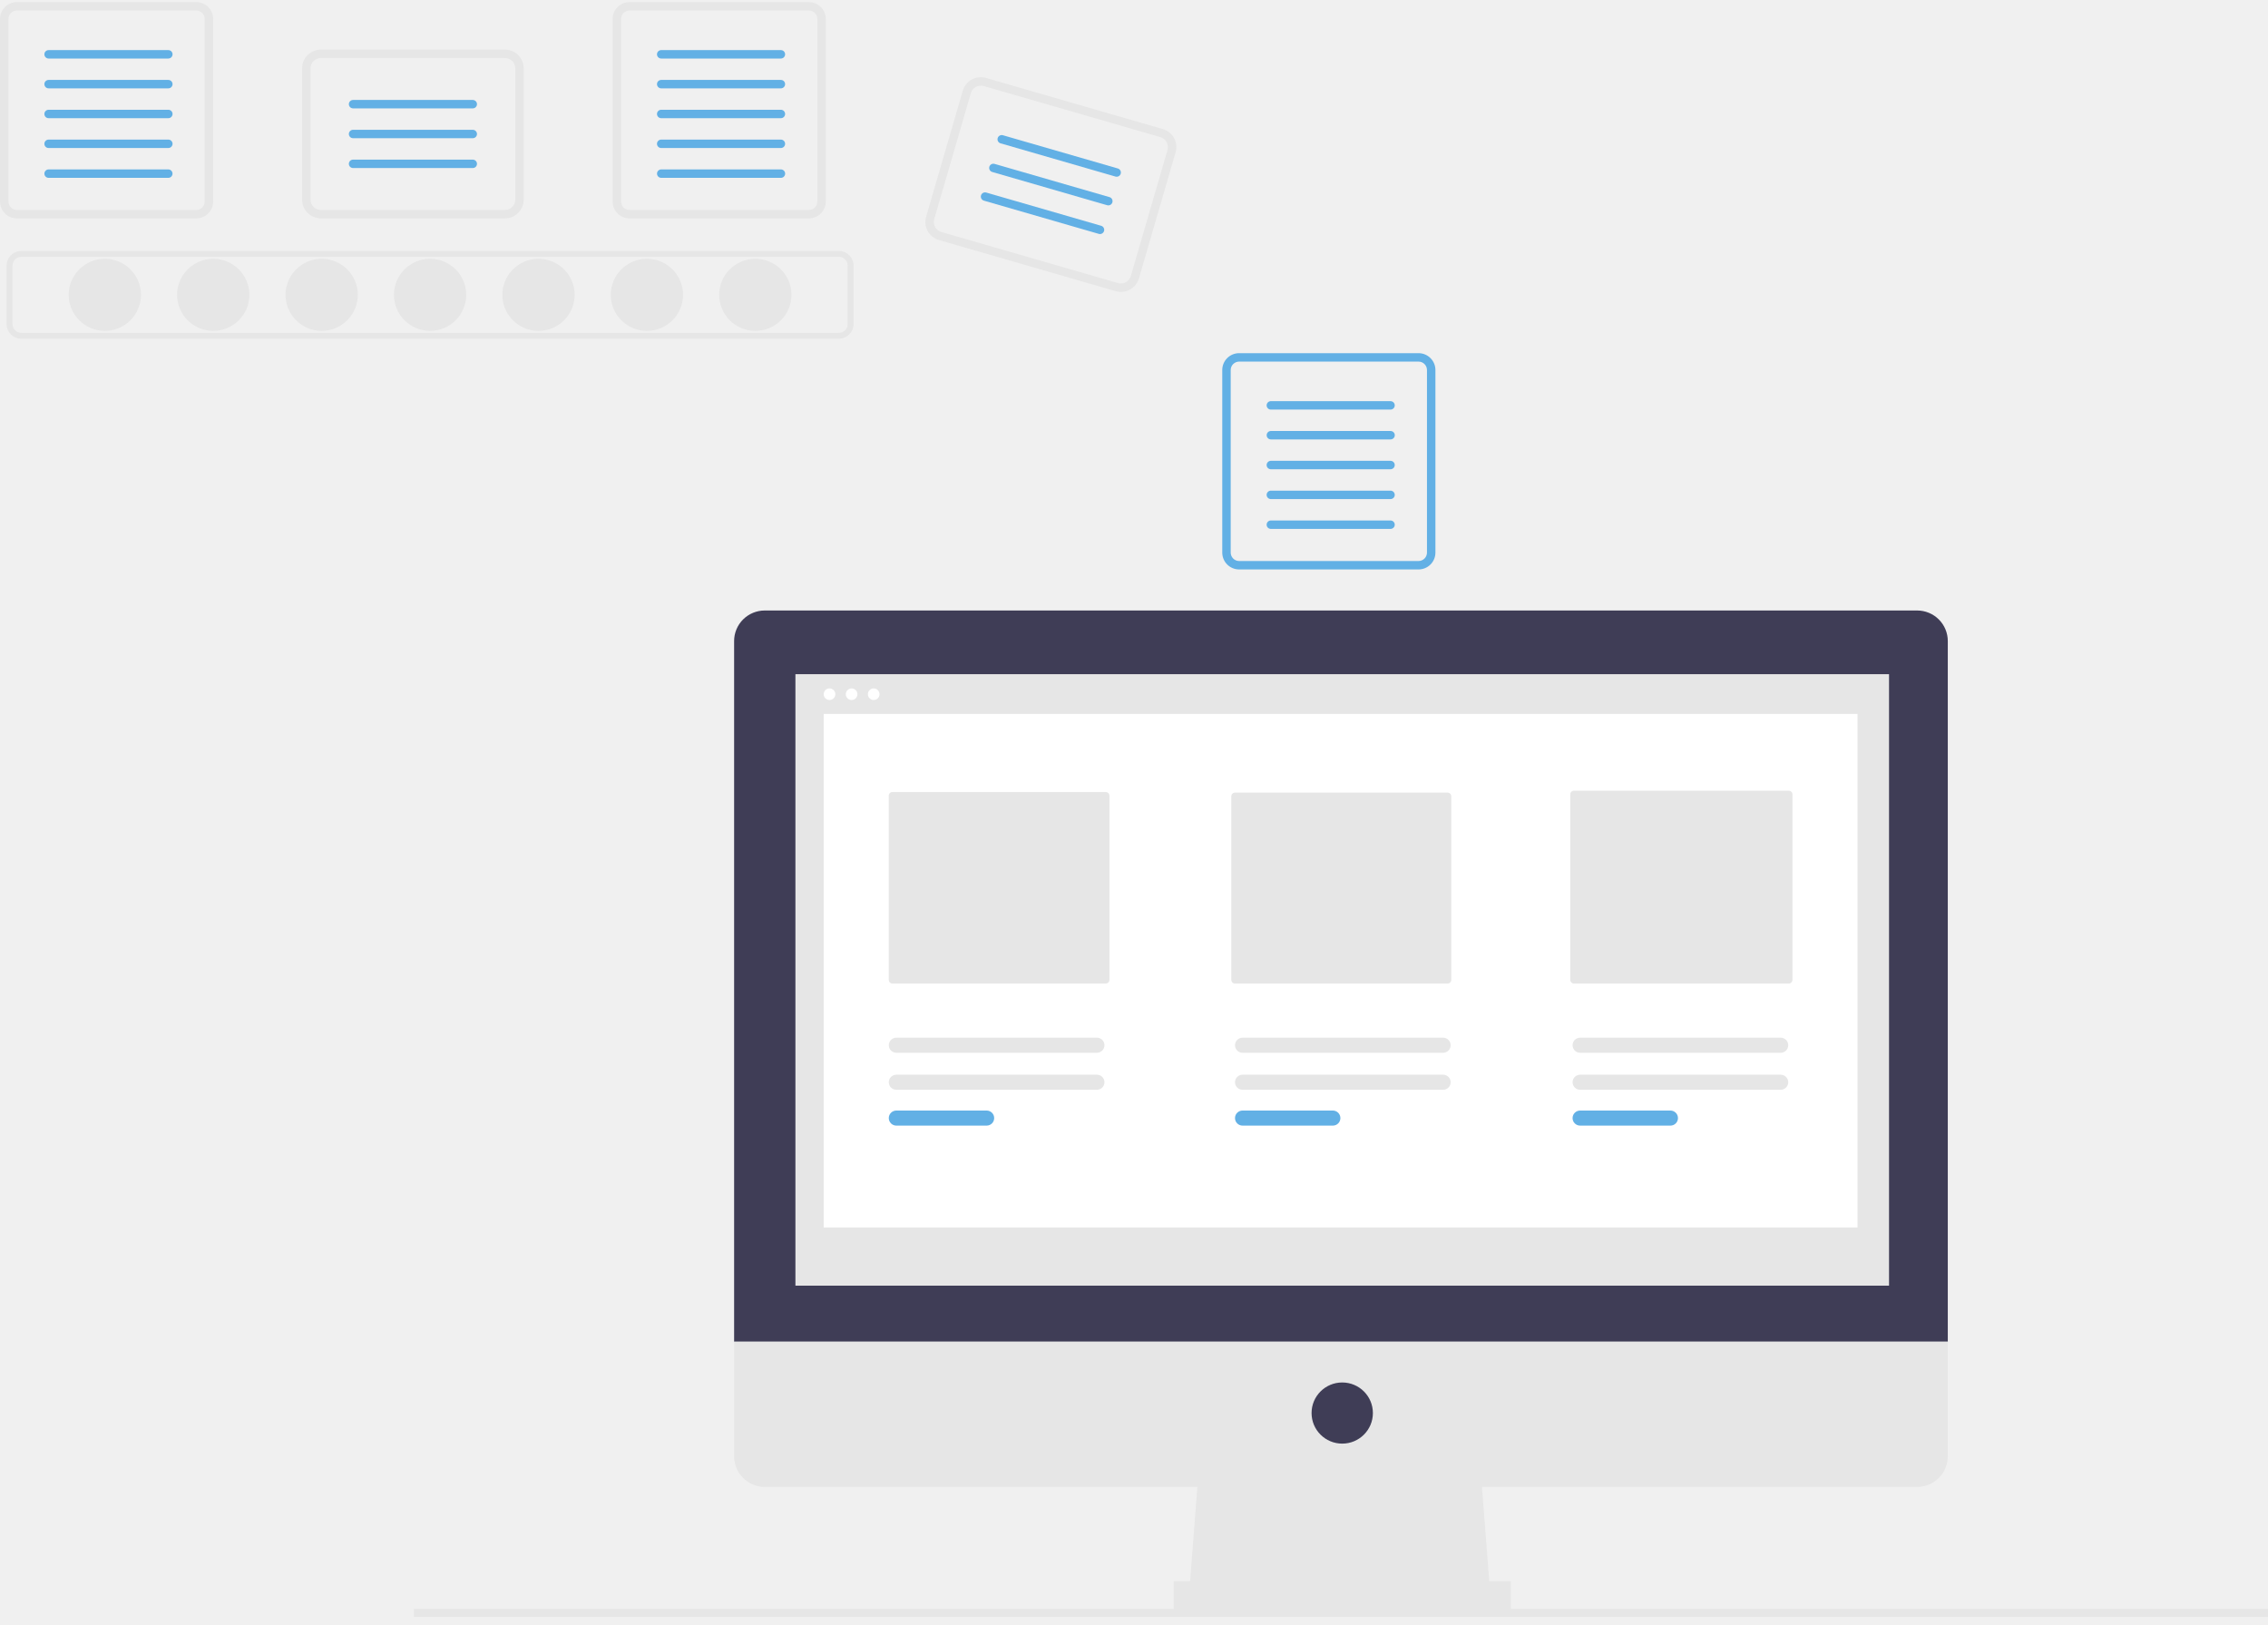
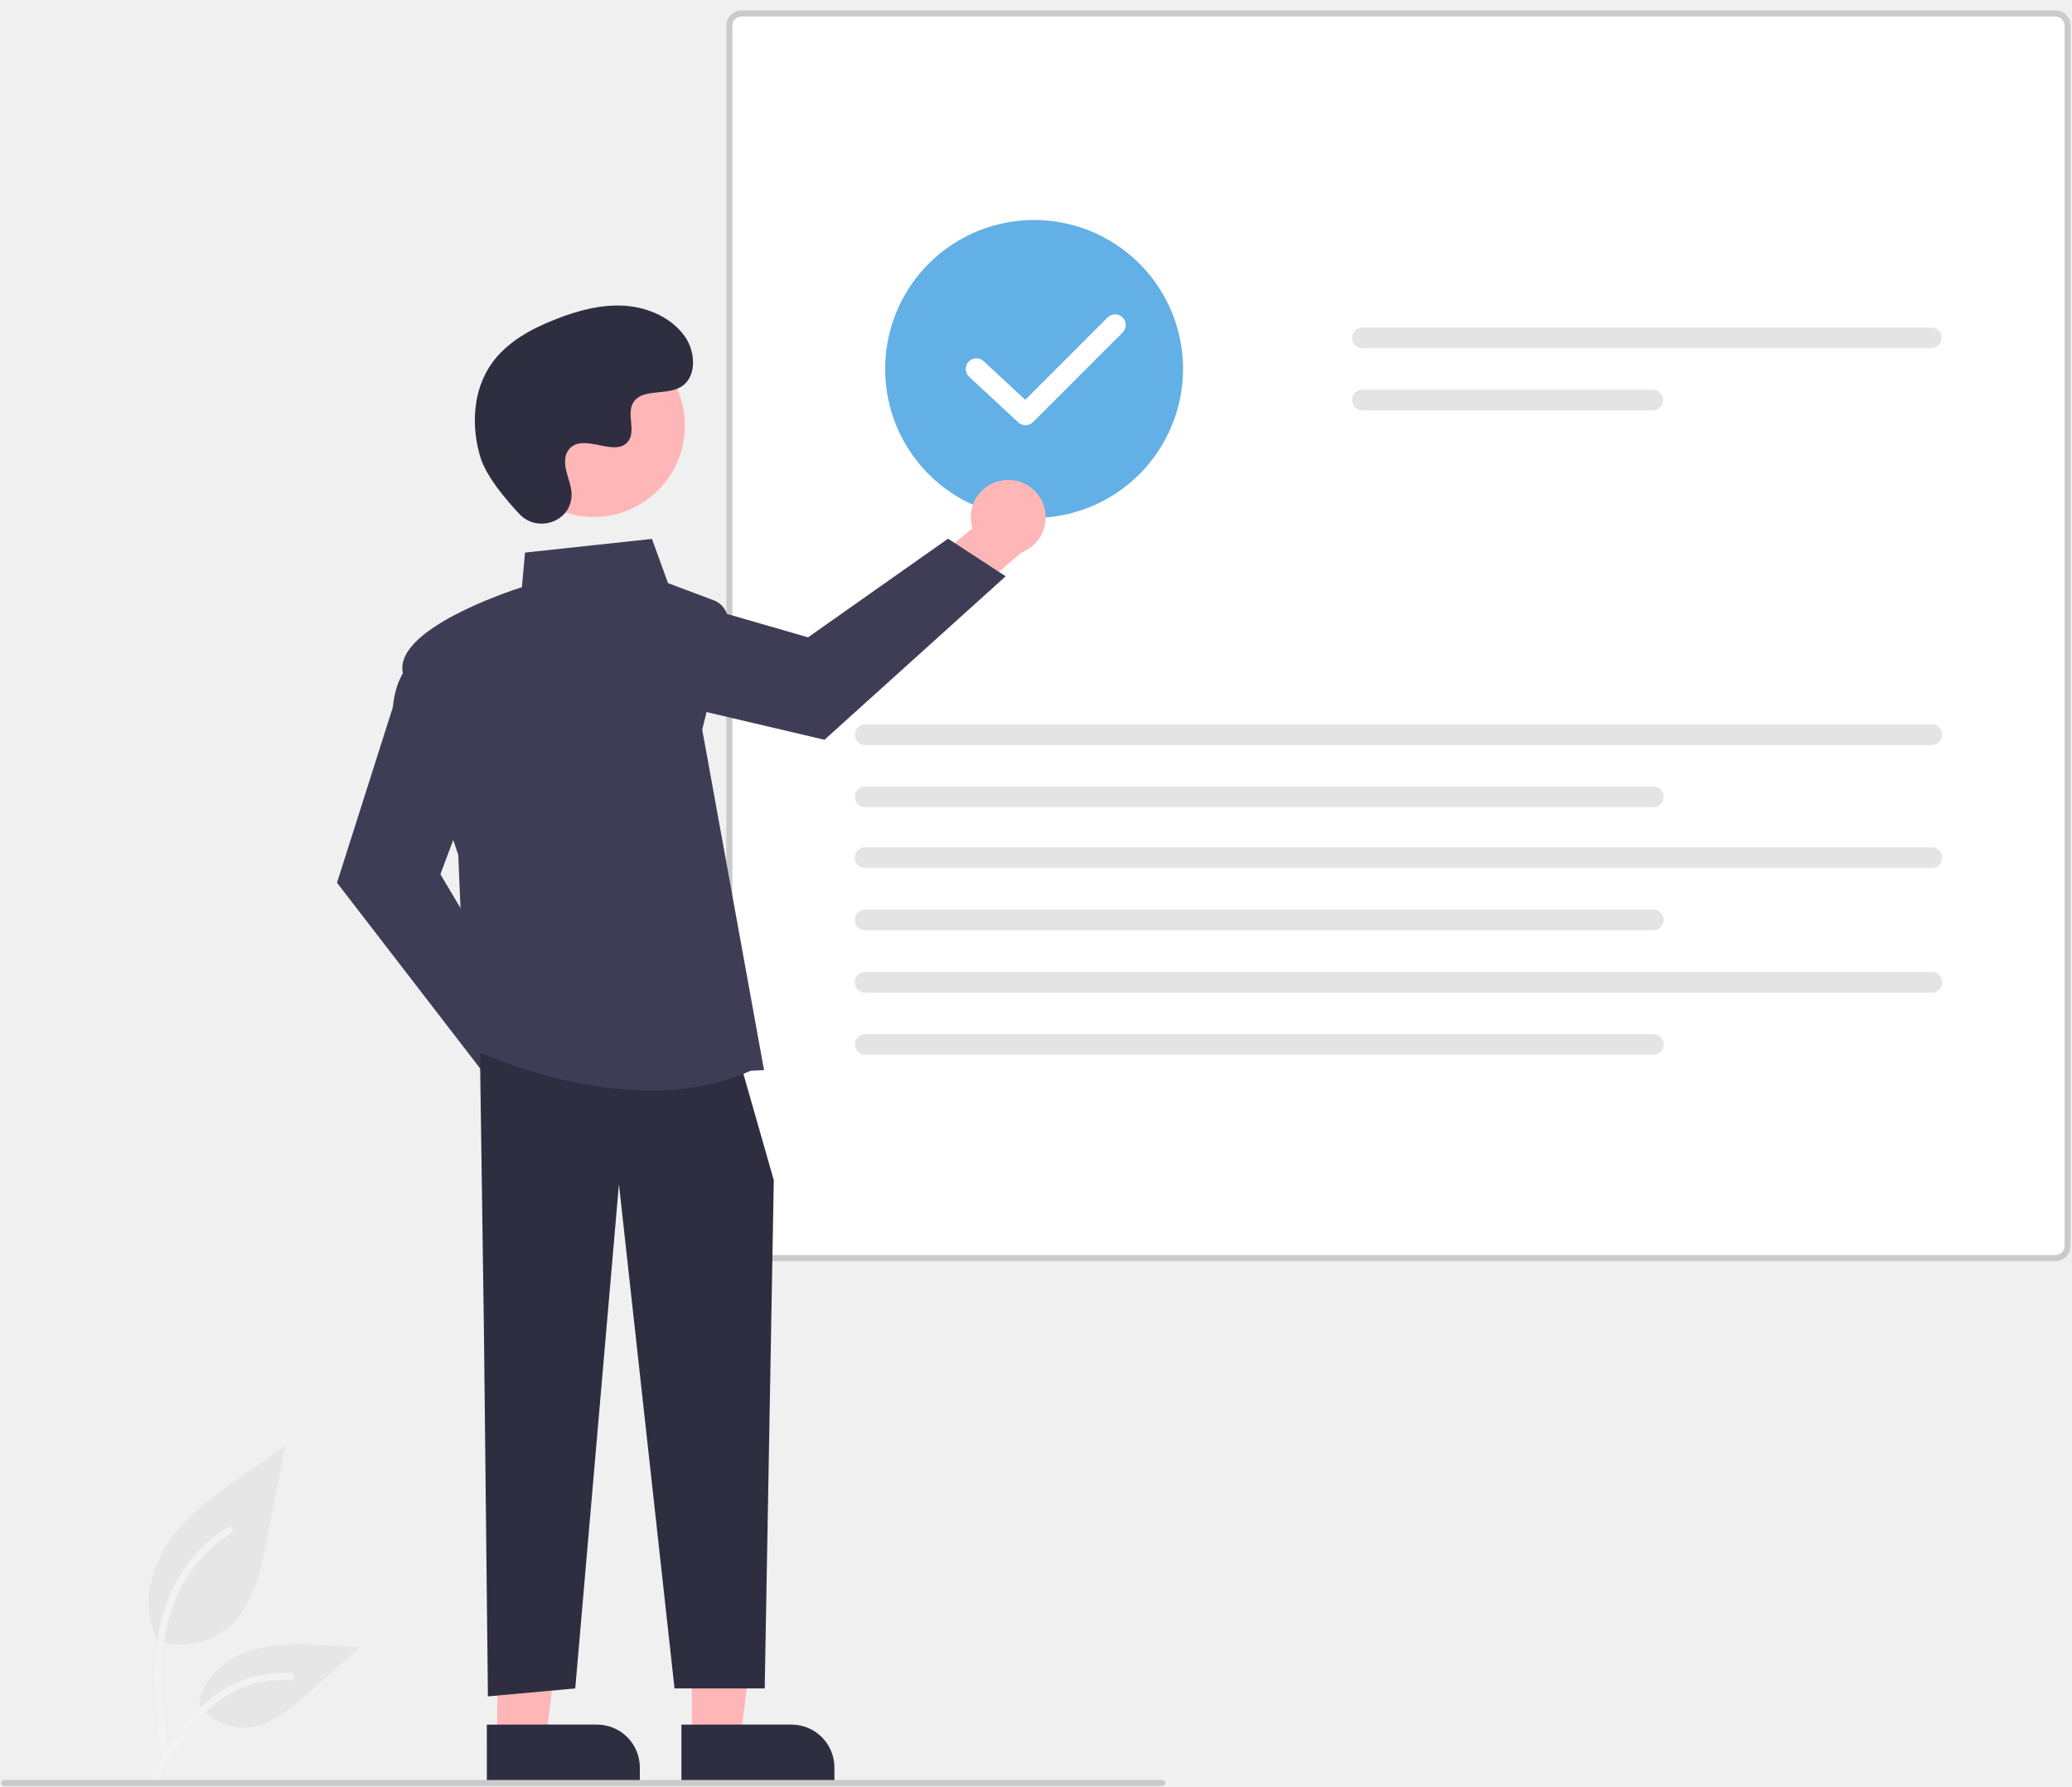
- <svg xmlns="http://www.w3.org/2000/svg" width="236" height="169" viewBox="0 0 236 169" fill="none">
-   <g clip-path="url(#clip0_564_88653)">
-     <path d="M10.907 34.424C12.984 34.424 14.668 32.746 14.668 30.675C14.668 28.604 12.984 26.926 10.907 26.926C8.83 26.926 7.146 28.604 7.146 30.675C7.146 32.746 8.83 34.424 10.907 34.424Z" fill="#E6E6E6" />
-     <path d="M22.188 34.424C24.265 34.424 25.949 32.746 25.949 30.675C25.949 28.604 24.265 26.926 22.188 26.926C20.111 26.926 18.428 28.604 18.428 30.675C18.428 32.746 20.111 34.424 22.188 34.424Z" fill="#E6E6E6" />
-     <path d="M33.471 34.424C35.548 34.424 37.232 32.746 37.232 30.675C37.232 28.604 35.548 26.926 33.471 26.926C31.395 26.926 29.711 28.604 29.711 30.675C29.711 32.746 31.395 34.424 33.471 34.424Z" fill="#E6E6E6" />
-     <path d="M44.753 34.424C46.83 34.424 48.513 32.746 48.513 30.675C48.513 28.604 46.83 26.926 44.753 26.926C42.676 26.926 40.992 28.604 40.992 30.675C40.992 32.746 42.676 34.424 44.753 34.424Z" fill="#E6E6E6" />
-     <path d="M56.034 34.424C58.111 34.424 59.794 32.746 59.794 30.675C59.794 28.604 58.111 26.926 56.034 26.926C53.957 26.926 52.273 28.604 52.273 30.675C52.273 32.746 53.957 34.424 56.034 34.424Z" fill="#E6E6E6" />
-     <path d="M67.315 34.424C69.392 34.424 71.076 32.746 71.076 30.675C71.076 28.604 69.392 26.926 67.315 26.926C65.238 26.926 63.555 28.604 63.555 30.675C63.555 32.746 65.238 34.424 67.315 34.424Z" fill="#E6E6E6" />
-     <path d="M78.597 34.424C80.673 34.424 82.357 32.746 82.357 30.675C82.357 28.604 80.673 26.926 78.597 26.926C76.52 26.926 74.836 28.604 74.836 30.675C74.836 32.746 76.52 34.424 78.597 34.424Z" fill="#E6E6E6" />
-     <path d="M87.287 35.241H2.218C1.812 35.24 1.423 35.079 1.136 34.793C0.849 34.507 0.688 34.12 0.688 33.715V27.635C0.688 27.231 0.849 26.843 1.136 26.557C1.423 26.271 1.812 26.11 2.218 26.109H87.287C87.692 26.11 88.081 26.271 88.368 26.557C88.655 26.843 88.817 27.231 88.817 27.635V33.715C88.817 34.12 88.655 34.507 88.368 34.793C88.081 35.079 87.692 35.24 87.287 35.241ZM2.218 26.72C1.974 26.72 1.741 26.817 1.569 26.988C1.397 27.16 1.3 27.392 1.3 27.635V33.715C1.3 33.958 1.397 34.19 1.569 34.362C1.741 34.534 1.974 34.63 2.218 34.63H87.287C87.53 34.63 87.764 34.534 87.936 34.362C88.108 34.19 88.205 33.958 88.205 33.715V27.635C88.205 27.392 88.108 27.16 87.936 26.988C87.764 26.817 87.53 26.72 87.287 26.72L2.218 26.72Z" fill="#E6E6E6" />
-     <path d="M20.423 1.095C20.656 1.096 20.88 1.188 21.044 1.352C21.209 1.517 21.302 1.74 21.302 1.972V20.968C21.302 21.201 21.209 21.424 21.044 21.588C20.88 21.752 20.656 21.845 20.423 21.845H1.759C1.525 21.845 1.302 21.752 1.137 21.588C0.972 21.424 0.88 21.201 0.879 20.968V1.972C0.88 1.74 0.972 1.517 1.137 1.352C1.302 1.188 1.525 1.096 1.759 1.095H20.423M20.423 0.219H1.759C1.292 0.219 0.845 0.403 0.515 0.732C0.185 1.061 0 1.507 0 1.972V20.968C0 21.433 0.185 21.879 0.515 22.208C0.845 22.537 1.292 22.722 1.759 22.722H20.423C20.889 22.722 21.337 22.537 21.666 22.208C21.996 21.879 22.181 21.433 22.181 20.968V1.972C22.181 1.507 21.996 1.061 21.666 0.732C21.337 0.403 20.889 0.219 20.423 0.219V0.219Z" fill="#E6E6E6" />
-     <path d="M17.512 6.089H5.06C5.002 6.089 4.944 6.078 4.89 6.056C4.837 6.034 4.788 6.002 4.747 5.961C4.706 5.92 4.673 5.872 4.651 5.819C4.629 5.765 4.617 5.708 4.617 5.65C4.617 5.592 4.629 5.535 4.651 5.482C4.673 5.429 4.706 5.38 4.747 5.339C4.788 5.299 4.837 5.266 4.89 5.245C4.944 5.223 5.002 5.212 5.06 5.212H17.512C17.57 5.212 17.628 5.223 17.681 5.245C17.735 5.266 17.784 5.299 17.825 5.339C17.866 5.38 17.899 5.429 17.921 5.482C17.943 5.535 17.955 5.592 17.955 5.65C17.955 5.708 17.943 5.765 17.921 5.819C17.899 5.872 17.866 5.92 17.825 5.961C17.784 6.002 17.735 6.034 17.681 6.056C17.628 6.078 17.57 6.089 17.512 6.089Z" fill="#62B0E5" />
-     <path d="M17.512 9.193H5.06C5.002 9.193 4.944 9.182 4.89 9.16C4.837 9.138 4.788 9.106 4.747 9.065C4.706 9.024 4.673 8.976 4.651 8.923C4.629 8.869 4.617 8.812 4.617 8.754C4.617 8.696 4.629 8.639 4.651 8.586C4.673 8.533 4.706 8.484 4.747 8.443C4.788 8.403 4.837 8.37 4.89 8.349C4.944 8.327 5.002 8.316 5.06 8.316H17.512C17.57 8.316 17.628 8.327 17.681 8.349C17.735 8.37 17.784 8.403 17.825 8.443C17.866 8.484 17.899 8.533 17.921 8.586C17.943 8.639 17.955 8.696 17.955 8.754C17.955 8.812 17.943 8.869 17.921 8.923C17.899 8.976 17.866 9.024 17.825 9.065C17.784 9.106 17.735 9.138 17.681 9.16C17.628 9.182 17.57 9.193 17.512 9.193Z" fill="#62B0E5" />
-     <path d="M17.512 12.296H5.06C5.002 12.297 4.944 12.286 4.89 12.264C4.837 12.242 4.788 12.21 4.747 12.169C4.706 12.128 4.673 12.08 4.651 12.027C4.629 11.973 4.617 11.916 4.617 11.858C4.617 11.8 4.629 11.743 4.651 11.69C4.673 11.636 4.706 11.588 4.747 11.547C4.788 11.507 4.837 11.474 4.89 11.453C4.944 11.431 5.002 11.42 5.06 11.42H17.512C17.57 11.42 17.628 11.431 17.681 11.453C17.735 11.474 17.784 11.507 17.825 11.547C17.866 11.588 17.899 11.636 17.921 11.69C17.943 11.743 17.955 11.8 17.955 11.858C17.955 11.916 17.943 11.973 17.921 12.027C17.899 12.08 17.866 12.128 17.825 12.169C17.784 12.21 17.735 12.242 17.681 12.264C17.628 12.286 17.57 12.297 17.512 12.296Z" fill="#62B0E5" />
-     <path d="M17.512 15.401H5.06C5.002 15.401 4.944 15.39 4.89 15.368C4.837 15.346 4.788 15.314 4.747 15.273C4.706 15.232 4.673 15.184 4.651 15.131C4.629 15.077 4.617 15.02 4.617 14.962C4.617 14.905 4.629 14.847 4.651 14.794C4.673 14.741 4.706 14.692 4.747 14.651C4.788 14.611 4.837 14.578 4.89 14.556C4.944 14.535 5.002 14.524 5.06 14.524H17.512C17.57 14.524 17.628 14.535 17.681 14.556C17.735 14.578 17.784 14.611 17.825 14.651C17.866 14.692 17.899 14.741 17.921 14.794C17.943 14.847 17.955 14.905 17.955 14.962C17.955 15.02 17.943 15.077 17.921 15.131C17.899 15.184 17.866 15.232 17.825 15.273C17.784 15.314 17.735 15.346 17.681 15.368C17.628 15.39 17.57 15.401 17.512 15.401Z" fill="#62B0E5" />
-     <path d="M17.512 18.504H5.059C4.942 18.504 4.83 18.458 4.748 18.376C4.665 18.294 4.619 18.182 4.619 18.066C4.619 17.95 4.665 17.838 4.748 17.756C4.83 17.674 4.942 17.627 5.059 17.627H17.512C17.628 17.627 17.74 17.674 17.822 17.756C17.905 17.838 17.951 17.95 17.951 18.066C17.951 18.182 17.905 18.294 17.822 18.376C17.74 18.458 17.628 18.504 17.512 18.504Z" fill="#62B0E5" />
-     <path d="M84.171 1.095C84.404 1.096 84.628 1.188 84.792 1.352C84.957 1.517 85.05 1.74 85.05 1.972V20.968C85.05 21.201 84.957 21.424 84.792 21.588C84.628 21.752 84.404 21.845 84.171 21.845H65.507C65.273 21.845 65.05 21.752 64.885 21.588C64.72 21.424 64.628 21.201 64.627 20.968V1.972C64.628 1.74 64.72 1.517 64.885 1.352C65.05 1.188 65.273 1.096 65.507 1.095H84.171M84.171 0.219H65.507C65.04 0.219 64.593 0.403 64.263 0.732C63.933 1.061 63.748 1.507 63.748 1.972V20.968C63.748 21.433 63.933 21.879 64.263 22.208C64.593 22.537 65.04 22.722 65.507 22.722H84.171C84.637 22.722 85.085 22.537 85.415 22.208C85.744 21.879 85.93 21.433 85.93 20.968V1.972C85.93 1.507 85.744 1.061 85.415 0.732C85.085 0.403 84.637 0.219 84.171 0.219V0.219Z" fill="#E6E6E6" />
-     <path d="M81.258 6.089H68.806C68.748 6.089 68.69 6.078 68.636 6.056C68.583 6.034 68.534 6.002 68.493 5.961C68.452 5.92 68.419 5.872 68.397 5.819C68.375 5.765 68.363 5.708 68.363 5.65C68.363 5.592 68.375 5.535 68.397 5.482C68.419 5.429 68.452 5.38 68.493 5.339C68.534 5.299 68.583 5.266 68.636 5.245C68.69 5.223 68.748 5.212 68.806 5.212H81.258C81.374 5.213 81.486 5.259 81.567 5.341C81.649 5.423 81.695 5.534 81.695 5.65C81.695 5.766 81.649 5.877 81.567 5.959C81.486 6.041 81.374 6.088 81.258 6.089H81.258Z" fill="#62B0E5" />
-     <path d="M81.258 9.193H68.806C68.748 9.193 68.69 9.182 68.636 9.16C68.583 9.138 68.534 9.106 68.493 9.065C68.452 9.024 68.419 8.976 68.397 8.923C68.375 8.869 68.363 8.812 68.363 8.754C68.363 8.696 68.375 8.639 68.397 8.586C68.419 8.533 68.452 8.484 68.493 8.443C68.534 8.403 68.583 8.37 68.636 8.349C68.69 8.327 68.748 8.316 68.806 8.316H81.258C81.374 8.317 81.486 8.363 81.567 8.445C81.649 8.527 81.695 8.638 81.695 8.754C81.695 8.87 81.649 8.981 81.567 9.063C81.486 9.145 81.374 9.192 81.258 9.193H81.258Z" fill="#62B0E5" />
-     <path d="M81.258 12.296H68.806C68.748 12.297 68.69 12.286 68.636 12.264C68.583 12.242 68.534 12.21 68.493 12.169C68.452 12.128 68.419 12.08 68.397 12.027C68.375 11.973 68.363 11.916 68.363 11.858C68.363 11.8 68.375 11.743 68.397 11.69C68.419 11.636 68.452 11.588 68.493 11.547C68.534 11.507 68.583 11.474 68.636 11.453C68.69 11.431 68.748 11.42 68.806 11.42H81.258C81.374 11.421 81.486 11.467 81.567 11.549C81.649 11.631 81.695 11.742 81.695 11.858C81.695 11.974 81.649 12.085 81.567 12.167C81.486 12.249 81.374 12.296 81.258 12.296H81.258Z" fill="#62B0E5" />
-     <path d="M81.258 15.401H68.806C68.748 15.401 68.69 15.39 68.636 15.368C68.583 15.346 68.534 15.314 68.493 15.273C68.452 15.232 68.419 15.184 68.397 15.131C68.375 15.077 68.363 15.02 68.363 14.962C68.363 14.905 68.375 14.847 68.397 14.794C68.419 14.741 68.452 14.692 68.493 14.651C68.534 14.611 68.583 14.578 68.636 14.556C68.69 14.535 68.748 14.524 68.806 14.524H81.258C81.374 14.525 81.486 14.571 81.567 14.653C81.649 14.735 81.695 14.847 81.695 14.962C81.695 15.078 81.649 15.189 81.567 15.271C81.486 15.353 81.374 15.4 81.258 15.401H81.258Z" fill="#62B0E5" />
-     <path d="M81.26 18.504H68.807C68.69 18.504 68.578 18.458 68.496 18.376C68.413 18.294 68.367 18.182 68.367 18.066C68.367 17.95 68.413 17.838 68.496 17.756C68.578 17.674 68.69 17.627 68.807 17.627H81.26C81.376 17.627 81.488 17.674 81.57 17.756C81.653 17.838 81.699 17.95 81.699 18.066C81.699 18.182 81.653 18.294 81.57 18.376C81.488 18.458 81.376 18.504 81.26 18.504H81.26Z" fill="#62B0E5" />
-     <path d="M147.607 37.621C147.84 37.621 148.063 37.714 148.228 37.878C148.393 38.042 148.486 38.265 148.486 38.497V57.494C148.486 57.726 148.393 57.949 148.228 58.113C148.063 58.278 147.84 58.37 147.607 58.37H128.942C128.709 58.37 128.486 58.278 128.321 58.113C128.156 57.949 128.063 57.726 128.063 57.494V38.497C128.063 38.265 128.156 38.042 128.321 37.878C128.486 37.714 128.709 37.621 128.942 37.621H147.607M147.607 36.744H128.942C128.476 36.744 128.028 36.929 127.699 37.258C127.369 37.587 127.184 38.032 127.184 38.497V57.494C127.184 57.959 127.369 58.405 127.699 58.733C128.028 59.062 128.476 59.247 128.942 59.247H147.607C148.073 59.247 148.52 59.062 148.85 58.733C149.18 58.405 149.365 57.959 149.365 57.494V38.497C149.365 38.032 149.18 37.587 148.85 37.258C148.52 36.929 148.073 36.744 147.607 36.744V36.744Z" fill="#62B0E5" />
-     <path d="M144.696 42.614H132.243C132.185 42.615 132.128 42.604 132.074 42.582C132.02 42.56 131.972 42.528 131.931 42.487C131.889 42.446 131.857 42.398 131.835 42.344C131.812 42.291 131.801 42.234 131.801 42.176C131.801 42.118 131.812 42.061 131.835 42.008C131.857 41.954 131.889 41.906 131.931 41.865C131.972 41.825 132.02 41.792 132.074 41.77C132.128 41.748 132.185 41.737 132.243 41.738H144.696C144.812 41.739 144.923 41.785 145.005 41.867C145.087 41.949 145.133 42.06 145.133 42.176C145.133 42.292 145.087 42.403 145.005 42.485C144.923 42.567 144.812 42.614 144.696 42.614Z" fill="#62B0E5" />
-     <path d="M144.697 45.718H132.244C132.128 45.718 132.016 45.672 131.933 45.59C131.851 45.508 131.805 45.396 131.805 45.28C131.805 45.164 131.851 45.052 131.933 44.97C132.016 44.888 132.128 44.842 132.244 44.842H144.697C144.814 44.842 144.925 44.888 145.008 44.97C145.09 45.052 145.137 45.164 145.137 45.28C145.137 45.396 145.09 45.508 145.008 45.59C144.925 45.672 144.814 45.718 144.697 45.718Z" fill="#62B0E5" />
-     <path d="M144.695 48.822H132.243C132.185 48.822 132.127 48.811 132.074 48.789C132.02 48.767 131.971 48.735 131.93 48.694C131.889 48.654 131.857 48.605 131.834 48.552C131.812 48.498 131.801 48.441 131.801 48.384C131.801 48.326 131.812 48.269 131.834 48.215C131.857 48.162 131.889 48.114 131.93 48.073C131.971 48.032 132.02 48 132.074 47.978C132.127 47.956 132.185 47.945 132.243 47.945H144.695C144.812 47.946 144.923 47.992 145.005 48.075C145.086 48.157 145.132 48.268 145.132 48.384C145.132 48.499 145.086 48.611 145.005 48.693C144.923 48.775 144.812 48.821 144.695 48.822Z" fill="#62B0E5" />
-     <path d="M144.696 51.926H132.243C132.185 51.926 132.128 51.915 132.074 51.893C132.02 51.871 131.972 51.839 131.931 51.798C131.889 51.758 131.857 51.709 131.835 51.656C131.812 51.603 131.801 51.545 131.801 51.488C131.801 51.43 131.812 51.373 131.835 51.319C131.857 51.266 131.889 51.218 131.931 51.177C131.972 51.136 132.02 51.104 132.074 51.082C132.128 51.06 132.185 51.049 132.243 51.049H144.696C144.812 51.05 144.923 51.096 145.005 51.179C145.087 51.261 145.133 51.372 145.133 51.488C145.133 51.603 145.087 51.715 145.005 51.797C144.923 51.879 144.812 51.925 144.696 51.926Z" fill="#62B0E5" />
-     <path d="M144.696 55.03H132.243C132.185 55.03 132.128 55.019 132.074 54.997C132.02 54.975 131.972 54.943 131.931 54.903C131.889 54.862 131.857 54.813 131.835 54.76C131.812 54.707 131.801 54.649 131.801 54.592C131.801 54.534 131.812 54.477 131.835 54.423C131.857 54.37 131.889 54.322 131.931 54.281C131.972 54.24 132.02 54.208 132.074 54.186C132.128 54.164 132.185 54.153 132.243 54.153H144.696C144.812 54.154 144.923 54.2 145.005 54.283C145.087 54.365 145.133 54.476 145.133 54.592C145.133 54.707 145.087 54.819 145.005 54.901C144.923 54.983 144.812 55.029 144.696 55.03Z" fill="#62B0E5" />
-     <path d="M52.54 22.721H33.387C32.869 22.721 32.373 22.515 32.007 22.15C31.64 21.785 31.434 21.29 31.434 20.774V7.11C31.434 6.593 31.64 6.098 32.006 5.733C32.373 5.368 32.869 5.162 33.387 5.162H52.54C53.058 5.162 53.555 5.368 53.921 5.733C54.288 6.098 54.494 6.593 54.494 7.11V20.774C54.494 21.29 54.288 21.785 53.921 22.15C53.555 22.515 53.058 22.721 52.54 22.721ZM33.387 6.038C33.102 6.039 32.829 6.152 32.628 6.352C32.426 6.553 32.313 6.826 32.313 7.11V20.774C32.313 21.058 32.426 21.33 32.628 21.531C32.829 21.732 33.102 21.845 33.387 21.845H52.54C52.825 21.845 53.098 21.732 53.3 21.531C53.501 21.33 53.615 21.058 53.615 20.774V7.11C53.615 6.826 53.501 6.553 53.3 6.352C53.098 6.152 52.825 6.039 52.54 6.038H33.387Z" fill="#E6E6E6" />
-     <path d="M49.191 11.276H36.738C36.622 11.275 36.511 11.229 36.429 11.147C36.347 11.065 36.301 10.954 36.301 10.838C36.301 10.722 36.347 10.611 36.429 10.529C36.511 10.447 36.622 10.4 36.738 10.399H49.191C49.248 10.399 49.306 10.41 49.36 10.432C49.413 10.454 49.462 10.486 49.503 10.527C49.544 10.568 49.577 10.616 49.599 10.669C49.621 10.723 49.633 10.78 49.633 10.838C49.633 10.896 49.621 10.953 49.599 11.006C49.577 11.059 49.544 11.108 49.503 11.149C49.462 11.189 49.413 11.222 49.36 11.243C49.306 11.265 49.248 11.276 49.191 11.276Z" fill="#62B0E5" />
-     <path d="M49.191 14.38H36.738C36.622 14.379 36.511 14.333 36.429 14.251C36.347 14.169 36.301 14.057 36.301 13.942C36.301 13.826 36.347 13.715 36.429 13.633C36.511 13.551 36.622 13.504 36.738 13.503H49.191C49.248 13.503 49.306 13.514 49.36 13.536C49.413 13.558 49.462 13.59 49.503 13.631C49.544 13.672 49.577 13.72 49.599 13.773C49.621 13.827 49.633 13.884 49.633 13.942C49.633 13.999 49.621 14.057 49.599 14.11C49.577 14.163 49.544 14.212 49.503 14.253C49.462 14.293 49.413 14.326 49.36 14.348C49.306 14.369 49.248 14.38 49.191 14.38Z" fill="#62B0E5" />
-     <path d="M49.191 17.484H36.738C36.622 17.483 36.511 17.437 36.429 17.355C36.347 17.273 36.301 17.162 36.301 17.046C36.301 16.93 36.347 16.819 36.429 16.737C36.511 16.655 36.622 16.608 36.738 16.607H49.191C49.248 16.607 49.306 16.618 49.36 16.64C49.413 16.662 49.462 16.694 49.503 16.735C49.544 16.776 49.577 16.824 49.599 16.877C49.621 16.931 49.633 16.988 49.633 17.046C49.633 17.104 49.621 17.161 49.599 17.214C49.577 17.267 49.544 17.316 49.503 17.357C49.462 17.397 49.413 17.43 49.36 17.451C49.306 17.473 49.248 17.484 49.191 17.484Z" fill="#62B0E5" />
-     <path d="M116.093 30.293L97.698 24.975C97.201 24.83 96.781 24.495 96.531 24.043C96.282 23.59 96.222 23.058 96.366 22.561L100.183 9.438C100.328 8.942 100.664 8.524 101.118 8.275C101.572 8.026 102.106 7.966 102.604 8.11L120.999 13.428C121.496 13.573 121.916 13.908 122.166 14.36C122.415 14.813 122.475 15.346 122.331 15.842L118.514 28.965C118.369 29.461 118.033 29.879 117.579 30.128C117.125 30.377 116.591 30.437 116.093 30.293ZM102.359 8.952C102.085 8.873 101.791 8.906 101.542 9.043C101.292 9.18 101.107 9.41 101.028 9.682L97.21 22.806C97.131 23.078 97.164 23.371 97.301 23.62C97.439 23.869 97.669 24.053 97.943 24.133L116.338 29.451C116.612 29.53 116.906 29.497 117.155 29.361C117.405 29.224 117.59 28.994 117.669 28.721L121.487 15.598C121.566 15.325 121.533 15.032 121.396 14.783C121.258 14.534 121.027 14.35 120.754 14.27L102.359 8.952Z" fill="#E6E6E6" />
-     <path d="M116.073 18.37L104.113 14.912C104.001 14.88 103.907 14.804 103.851 14.703C103.795 14.601 103.782 14.481 103.814 14.37C103.847 14.258 103.922 14.164 104.024 14.108C104.126 14.052 104.246 14.038 104.358 14.07L116.318 17.528C116.43 17.561 116.525 17.636 116.581 17.738C116.637 17.84 116.65 17.96 116.618 18.071C116.585 18.183 116.51 18.277 116.408 18.333C116.305 18.389 116.185 18.403 116.073 18.37H116.073Z" fill="#62B0E5" />
-     <path d="M115.207 21.352L103.247 17.893C103.191 17.877 103.14 17.851 103.095 17.815C103.05 17.779 103.012 17.734 102.984 17.684C102.956 17.633 102.939 17.578 102.932 17.521C102.926 17.464 102.931 17.406 102.947 17.35C102.963 17.295 102.99 17.244 103.026 17.199C103.062 17.154 103.107 17.116 103.157 17.088C103.208 17.061 103.263 17.043 103.321 17.037C103.378 17.03 103.436 17.035 103.492 17.052L115.452 20.509C115.564 20.542 115.658 20.617 115.714 20.719C115.77 20.821 115.783 20.941 115.751 21.052C115.718 21.164 115.643 21.258 115.541 21.314C115.439 21.37 115.319 21.384 115.207 21.352Z" fill="#62B0E5" />
-     <path d="M114.339 24.333L102.379 20.875C102.267 20.842 102.173 20.767 102.117 20.665C102.061 20.563 102.047 20.443 102.08 20.332C102.112 20.22 102.188 20.126 102.29 20.07C102.392 20.014 102.512 20.001 102.624 20.033L114.584 23.491C114.696 23.523 114.79 23.599 114.846 23.7C114.903 23.802 114.916 23.922 114.884 24.034C114.851 24.145 114.775 24.24 114.673 24.296C114.571 24.352 114.451 24.365 114.339 24.333Z" fill="#62B0E5" />
-     <path d="M236.001 167.394H43.068V168.219H236.001V167.394Z" fill="#E6E6E6" />
-     <path d="M155.089 166.104H123.715L124.778 152.32H154.025L155.089 166.104Z" fill="#E6E6E6" />
-     <path d="M157.215 164.513H122.119V167.694H157.215V164.513Z" fill="#E6E6E6" />
-     <path d="M199.49 63.518H79.579C78.733 63.518 77.921 63.853 77.323 64.449C76.725 65.046 76.389 65.855 76.389 66.698V139.595H202.681V66.698C202.681 66.281 202.598 65.867 202.438 65.481C202.277 65.095 202.042 64.745 201.746 64.449C201.45 64.154 201.098 63.92 200.711 63.76C200.324 63.6 199.909 63.518 199.49 63.518H199.49Z" fill="#3F3D56" />
-     <path d="M76.389 139.596V151.524C76.389 151.942 76.471 152.356 76.632 152.742C76.792 153.128 77.027 153.478 77.323 153.774C77.619 154.069 77.971 154.303 78.358 154.463C78.745 154.623 79.16 154.705 79.579 154.705H199.49C200.336 154.705 201.148 154.37 201.746 153.774C202.345 153.177 202.681 152.368 202.681 151.524V139.596H76.389Z" fill="#E6E6E6" />
-     <path d="M196.565 70.144H82.769V133.764H196.565V70.144Z" fill="#E6E6E6" />
-     <path d="M139.667 150.199C141.429 150.199 142.858 148.775 142.858 147.018C142.858 145.261 141.429 143.837 139.667 143.837C137.905 143.837 136.477 145.261 136.477 147.018C136.477 148.775 137.905 150.199 139.667 150.199Z" fill="#3F3D56" />
-     <path d="M86.316 72.832C86.651 72.832 86.922 72.562 86.922 72.228C86.922 71.895 86.651 71.624 86.316 71.624C85.982 71.624 85.711 71.895 85.711 72.228C85.711 72.562 85.982 72.832 86.316 72.832Z" fill="white" />
-     <path d="M88.615 72.832C88.95 72.832 89.221 72.562 89.221 72.228C89.221 71.895 88.95 71.624 88.615 71.624C88.281 71.624 88.01 71.895 88.01 72.228C88.01 72.562 88.281 72.832 88.615 72.832Z" fill="white" />
-     <path d="M90.914 72.832C91.249 72.832 91.52 72.562 91.52 72.228C91.52 71.895 91.249 71.624 90.914 71.624C90.58 71.624 90.309 71.895 90.309 72.228C90.309 72.562 90.58 72.832 90.914 72.832Z" fill="white" />
-     <path d="M193.284 74.279H85.711V127.709H193.284V74.279Z" fill="white" />
-     <path d="M92.863 82.406C92.762 82.406 92.665 82.446 92.594 82.517C92.523 82.588 92.483 82.685 92.482 82.785V101.95C92.483 102.051 92.523 102.147 92.594 102.218C92.665 102.29 92.762 102.329 92.863 102.33H115.062C115.163 102.329 115.259 102.29 115.331 102.218C115.402 102.147 115.442 102.051 115.442 101.95V82.785C115.442 82.685 115.402 82.588 115.331 82.517C115.259 82.446 115.163 82.406 115.062 82.406H92.863Z" fill="#E6E6E6" />
-     <path d="M128.505 82.468C128.405 82.468 128.308 82.508 128.237 82.579C128.165 82.65 128.125 82.747 128.125 82.847V101.951C128.125 102.051 128.165 102.148 128.237 102.219C128.308 102.29 128.405 102.33 128.505 102.33H150.634C150.735 102.33 150.831 102.29 150.903 102.219C150.974 102.148 151.014 102.051 151.014 101.951V82.847C151.014 82.747 150.974 82.65 150.903 82.579C150.831 82.508 150.735 82.468 150.634 82.468H128.505Z" fill="#E6E6E6" />
-     <path d="M163.777 82.268C163.676 82.268 163.579 82.308 163.508 82.379C163.437 82.45 163.397 82.546 163.396 82.647V101.95C163.397 102.051 163.437 102.147 163.508 102.218C163.579 102.289 163.676 102.329 163.777 102.33H186.135C186.236 102.329 186.333 102.289 186.404 102.218C186.475 102.147 186.515 102.051 186.515 101.95V82.647C186.515 82.546 186.475 82.45 186.404 82.379C186.333 82.308 186.236 82.268 186.135 82.268H163.777Z" fill="#E6E6E6" />
-     <path d="M93.269 111.816C93.061 111.817 92.861 111.9 92.714 112.047C92.567 112.193 92.484 112.393 92.484 112.6C92.484 112.808 92.567 113.007 92.714 113.154C92.861 113.301 93.061 113.384 93.269 113.384H114.141C114.349 113.384 114.549 113.301 114.696 113.154C114.843 113.007 114.926 112.808 114.926 112.6C114.926 112.393 114.843 112.193 114.696 112.047C114.549 111.9 114.349 111.817 114.141 111.816H93.269Z" fill="#E6E6E6" />
-     <path d="M93.269 115.545C93.061 115.545 92.861 115.628 92.714 115.775C92.567 115.922 92.484 116.121 92.484 116.329C92.484 116.537 92.567 116.736 92.714 116.883C92.861 117.03 93.061 117.112 93.269 117.113H102.667C102.875 117.112 103.074 117.03 103.222 116.883C103.369 116.736 103.451 116.537 103.451 116.329C103.451 116.121 103.369 115.922 103.222 115.775C103.074 115.628 102.875 115.545 102.667 115.545H93.269Z" fill="#62B0E5" />
-     <path d="M129.295 111.816C129.086 111.817 128.887 111.9 128.74 112.047C128.592 112.193 128.51 112.393 128.51 112.6C128.51 112.808 128.592 113.007 128.74 113.154C128.887 113.301 129.086 113.384 129.295 113.384H150.166C150.374 113.384 150.574 113.301 150.721 113.154C150.868 113.007 150.951 112.808 150.951 112.6C150.951 112.393 150.868 112.193 150.721 112.047C150.574 111.9 150.374 111.817 150.166 111.816H129.295Z" fill="#E6E6E6" />
-     <path d="M129.295 115.545C129.086 115.545 128.887 115.628 128.74 115.775C128.592 115.922 128.51 116.121 128.51 116.329C128.51 116.537 128.592 116.736 128.74 116.883C128.887 117.03 129.086 117.112 129.295 117.113H138.692C138.9 117.112 139.1 117.03 139.247 116.883C139.394 116.736 139.477 116.537 139.477 116.329C139.477 116.121 139.394 115.922 139.247 115.775C139.1 115.628 138.9 115.545 138.692 115.545H129.295Z" fill="#62B0E5" />
-     <path d="M164.421 111.816C164.213 111.817 164.014 111.9 163.866 112.047C163.719 112.193 163.637 112.393 163.637 112.6C163.637 112.808 163.719 113.007 163.866 113.154C164.014 113.301 164.213 113.384 164.421 113.384H185.293C185.501 113.384 185.701 113.301 185.848 113.154C185.995 113.007 186.078 112.808 186.078 112.6C186.078 112.393 185.995 112.193 185.848 112.047C185.701 111.9 185.501 111.817 185.293 111.816H164.421Z" fill="#E6E6E6" />
-     <path d="M93.269 107.965C93.061 107.966 92.861 108.048 92.714 108.195C92.567 108.342 92.484 108.542 92.484 108.749C92.484 108.957 92.567 109.156 92.714 109.303C92.861 109.45 93.061 109.533 93.269 109.533H114.141C114.349 109.533 114.549 109.45 114.696 109.303C114.843 109.156 114.926 108.957 114.926 108.749C114.926 108.542 114.843 108.342 114.696 108.195C114.549 108.048 114.349 107.966 114.141 107.965H93.269Z" fill="#E6E6E6" />
-     <path d="M129.295 107.965C129.086 107.966 128.887 108.048 128.74 108.195C128.592 108.342 128.51 108.542 128.51 108.749C128.51 108.957 128.592 109.156 128.74 109.303C128.887 109.45 129.086 109.533 129.295 109.533H150.166C150.374 109.533 150.574 109.45 150.721 109.303C150.868 109.156 150.951 108.957 150.951 108.749C150.951 108.542 150.868 108.342 150.721 108.195C150.574 108.048 150.374 107.966 150.166 107.965H129.295Z" fill="#E6E6E6" />
-     <path d="M164.421 107.965C164.213 107.966 164.014 108.048 163.866 108.195C163.719 108.342 163.637 108.542 163.637 108.749C163.637 108.957 163.719 109.156 163.866 109.303C164.014 109.45 164.213 109.533 164.421 109.533H185.293C185.501 109.533 185.701 109.45 185.848 109.303C185.995 109.156 186.078 108.957 186.078 108.749C186.078 108.542 185.995 108.342 185.848 108.195C185.701 108.048 185.501 107.966 185.293 107.965H164.421Z" fill="#E6E6E6" />
-     <path d="M164.422 115.545C164.213 115.545 164.014 115.628 163.867 115.775C163.719 115.922 163.637 116.121 163.637 116.329C163.637 116.537 163.719 116.736 163.867 116.883C164.014 117.03 164.213 117.112 164.422 117.113H173.819C174.027 117.112 174.227 117.03 174.374 116.883C174.521 116.736 174.604 116.537 174.604 116.329C174.604 116.121 174.521 115.922 174.374 115.775C174.227 115.628 174.027 115.545 173.819 115.545H164.422Z" fill="#62B0E5" />
+ <svg xmlns="http://www.w3.org/2000/svg" width="196" height="169" viewBox="0 0 196 169" fill="none">
+   <g clip-path="url(#clip0_564_88804)">
+     <path d="M14.799 155.156C15.927 155.553 17.138 155.652 18.316 155.445C19.494 155.237 20.598 154.73 21.523 153.972C23.878 151.995 24.616 148.739 25.217 145.724L26.994 136.805L23.273 139.367C20.598 141.209 17.862 143.11 16.01 145.779C14.157 148.447 13.349 152.09 14.837 154.977" fill="#E6E6E6" />
+     <path d="M15.374 166.575C14.906 163.164 14.424 159.708 14.753 156.26C15.045 153.198 15.979 150.207 17.881 147.754C18.891 146.455 20.119 145.342 21.512 144.465C21.874 144.235 22.209 144.811 21.847 145.039C19.438 146.561 17.575 148.809 16.526 151.459C15.368 154.405 15.182 157.617 15.381 160.747C15.502 162.64 15.758 164.52 16.015 166.398C16.036 166.483 16.023 166.572 15.98 166.648C15.937 166.724 15.867 166.781 15.783 166.807C15.698 166.83 15.607 166.818 15.531 166.775C15.454 166.731 15.398 166.66 15.374 166.575L15.374 166.575Z" fill="#F2F2F2" />
+     <path d="M18.744 161.101C19.228 161.837 19.893 162.435 20.675 162.839C21.457 163.243 22.331 163.439 23.21 163.407C25.472 163.3 27.356 161.722 29.053 160.224L34.071 155.793L30.75 155.634C28.361 155.52 25.911 155.412 23.636 156.15C21.361 156.887 19.263 158.659 18.847 161.014" fill="#E6E6E6" />
+     <path d="M14.05 168.536C16.304 164.548 18.919 160.114 23.591 158.697C24.89 158.305 26.252 158.164 27.604 158.283C28.03 158.32 27.924 158.977 27.498 158.94C25.232 158.752 22.971 159.35 21.094 160.634C19.288 161.864 17.882 163.573 16.692 165.385C15.963 166.495 15.31 167.652 14.657 168.807C14.449 169.177 13.838 168.91 14.05 168.536Z" fill="#F2F2F2" />
+     <path d="M194.432 119.295H70.146C69.763 119.294 69.396 119.142 69.125 118.871C68.854 118.6 68.702 118.233 68.701 117.85V2.429C68.702 2.046 68.854 1.679 69.125 1.408C69.396 1.137 69.763 0.985 70.146 0.984H194.432C194.815 0.985 195.182 1.137 195.453 1.408C195.724 1.679 195.876 2.046 195.877 2.429V117.85C195.876 118.233 195.724 118.6 195.453 118.871C195.182 119.142 194.815 119.294 194.432 119.294V119.295Z" fill="white" />
+     <path d="M194.432 119.295H70.146C69.763 119.294 69.396 119.142 69.125 118.871C68.854 118.6 68.702 118.233 68.701 117.85V2.429C68.702 2.046 68.854 1.679 69.125 1.408C69.396 1.137 69.763 0.985 70.146 0.984H194.432C194.815 0.985 195.182 1.137 195.453 1.408C195.724 1.679 195.876 2.046 195.877 2.429V117.85C195.876 118.233 195.724 118.6 195.453 118.871C195.182 119.142 194.815 119.294 194.432 119.294V119.295ZM70.146 1.561C69.916 1.562 69.696 1.653 69.534 1.815C69.372 1.978 69.28 2.198 69.28 2.427V117.85C69.28 118.079 69.372 118.299 69.534 118.462C69.696 118.624 69.916 118.715 70.146 118.716H194.432C194.662 118.715 194.882 118.624 195.044 118.462C195.206 118.299 195.298 118.079 195.298 117.85V2.429C195.298 2.199 195.206 1.979 195.044 1.817C194.882 1.655 194.662 1.563 194.432 1.563L70.146 1.561Z" fill="#CACACA" />
+     <path d="M128.874 30.977C128.614 30.977 128.365 31.081 128.181 31.265C127.998 31.449 127.895 31.698 127.895 31.958C127.895 32.218 127.998 32.467 128.181 32.651C128.365 32.834 128.614 32.938 128.874 32.938H182.688C182.948 32.938 183.197 32.834 183.38 32.651C183.564 32.467 183.667 32.218 183.667 31.958C183.667 31.698 183.564 31.449 183.38 31.265C183.197 31.081 182.948 30.977 182.688 30.977H128.874Z" fill="#E4E4E4" />
+     <path d="M128.875 36.862C128.615 36.862 128.366 36.966 128.183 37.15C127.999 37.334 127.896 37.583 127.896 37.843C127.896 38.102 127.999 38.351 128.183 38.535C128.366 38.719 128.615 38.823 128.875 38.823H156.348C156.608 38.823 156.857 38.719 157.04 38.535C157.223 38.351 157.326 38.102 157.326 37.843C157.326 37.583 157.223 37.334 157.04 37.15C156.857 36.966 156.608 36.862 156.348 36.862H128.875Z" fill="#E4E4E4" />
+     <path d="M81.84 68.509C81.58 68.509 81.331 68.613 81.148 68.797C80.964 68.981 80.861 69.23 80.861 69.49C80.861 69.749 80.964 69.998 81.148 70.182C81.331 70.366 81.58 70.47 81.84 70.47H182.742C183.001 70.47 183.25 70.366 183.434 70.182C183.617 69.998 183.72 69.749 183.72 69.49C183.72 69.23 183.617 68.981 183.434 68.797C183.25 68.613 183.001 68.509 182.742 68.509H81.84Z" fill="#E4E4E4" />
+     <path d="M81.84 74.394C81.58 74.394 81.331 74.498 81.148 74.682C80.964 74.865 80.861 75.115 80.861 75.374C80.861 75.634 80.964 75.883 81.148 76.067C81.331 76.251 81.58 76.354 81.84 76.355H156.401C156.66 76.354 156.909 76.251 157.093 76.067C157.276 75.883 157.379 75.634 157.379 75.374C157.379 75.115 157.276 74.865 157.093 74.682C156.909 74.498 156.66 74.394 156.401 74.394H81.84Z" fill="#E4E4E4" />
+     <path d="M81.84 80.145C81.58 80.146 81.331 80.25 81.148 80.434C80.964 80.617 80.861 80.867 80.861 81.126C80.861 81.386 80.964 81.635 81.148 81.819C81.331 82.003 81.58 82.106 81.84 82.107H182.742C183.001 82.106 183.25 82.003 183.434 81.819C183.617 81.635 183.72 81.386 183.72 81.126C183.72 80.867 183.617 80.617 183.434 80.434C183.25 80.25 183.001 80.146 182.742 80.145H81.84Z" fill="#E4E4E4" />
+     <path d="M81.84 86.03C81.58 86.031 81.331 86.135 81.148 86.318C80.964 86.502 80.861 86.751 80.861 87.011C80.861 87.271 80.964 87.52 81.148 87.704C81.331 87.888 81.58 87.991 81.84 87.992H156.401C156.66 87.991 156.909 87.888 157.093 87.704C157.276 87.52 157.379 87.271 157.379 87.011C157.379 86.751 157.276 86.502 157.093 86.318C156.909 86.135 156.66 86.031 156.401 86.03H81.84Z" fill="#E4E4E4" />
+     <path d="M81.84 91.935C81.58 91.936 81.331 92.039 81.148 92.223C80.964 92.407 80.861 92.656 80.861 92.916C80.861 93.175 80.964 93.425 81.148 93.608C81.331 93.792 81.58 93.896 81.84 93.897H182.742C183.001 93.896 183.25 93.792 183.434 93.608C183.617 93.425 183.72 93.175 183.72 92.916C183.72 92.656 183.617 92.407 183.434 92.223C183.25 92.039 183.001 91.936 182.742 91.935H81.84Z" fill="#E4E4E4" />
+     <path d="M81.84 97.82C81.58 97.82 81.331 97.924 81.148 98.108C80.964 98.292 80.861 98.541 80.861 98.8C80.861 99.06 80.964 99.309 81.148 99.493C81.331 99.677 81.58 99.781 81.84 99.781H156.401C156.66 99.781 156.909 99.677 157.093 99.493C157.276 99.309 157.379 99.06 157.379 98.8C157.379 98.541 157.276 98.292 157.093 98.108C156.909 97.924 156.66 97.82 156.401 97.82H81.84Z" fill="#E4E4E4" />
+     <path d="M97.821 48.99C95.034 48.99 92.31 48.164 89.993 46.616C87.676 45.067 85.87 42.867 84.803 40.292C83.737 37.717 83.457 34.884 84.001 32.151C84.545 29.418 85.887 26.907 87.857 24.937C89.828 22.966 92.339 21.624 95.072 21.08C97.805 20.537 100.638 20.816 103.213 21.882C105.788 22.949 107.988 24.755 109.536 27.072C111.085 29.389 111.911 32.113 111.911 34.9C111.907 38.636 110.421 42.217 107.779 44.858C105.138 47.5 101.557 48.986 97.821 48.99Z" fill="#62B0E5" />
+     <path d="M55.048 102.267C55.024 101.753 54.887 101.25 54.647 100.794C54.408 100.339 54.071 99.941 53.661 99.629C53.251 99.318 52.778 99.1 52.275 98.991C51.772 98.882 51.251 98.885 50.748 99L46.091 92.436L41.412 94.293L48.119 103.47C48.367 104.301 48.911 105.012 49.648 105.468C50.385 105.924 51.264 106.094 52.118 105.946C52.972 105.798 53.742 105.341 54.282 104.663C54.822 103.985 55.095 103.132 55.048 102.267H55.048Z" fill="#A0616A" />
+     <path d="M45.971 101.78L31.879 83.498L37.159 66.903C37.546 62.731 40.157 61.566 40.268 61.518L40.438 61.445L45.032 73.699L41.659 82.695L49.939 96.622L45.971 101.78Z" fill="#3F3D56" />
+     <path d="M94.914 45.422C94.403 45.486 93.912 45.661 93.476 45.936C93.04 46.21 92.67 46.576 92.391 47.009C92.112 47.442 91.932 47.93 91.862 48.441C91.793 48.951 91.836 49.47 91.989 49.962L85.805 55.113L88.018 59.634L96.649 52.237C97.458 51.926 98.125 51.328 98.522 50.558C98.921 49.788 99.022 48.899 98.808 48.059C98.594 47.219 98.08 46.486 97.362 46C96.644 45.514 95.773 45.309 94.914 45.422Z" fill="#FFB6B6" />
+     <path d="M95.13 54.51L77.992 69.974L61.038 65.992C56.849 65.929 55.485 63.416 55.429 63.309L55.344 63.146L67.205 57.617L76.436 60.285L89.681 50.953L95.13 54.51Z" fill="#3F3D56" />
+     <path d="M65.444 164.443L70.049 164.442L72.239 146.682L65.443 146.682L65.444 164.443Z" fill="#FFB6B6" />
+     <path d="M78.93 168.717L64.458 168.718L64.458 163.127L74.869 163.126C75.946 163.126 76.979 163.554 77.74 164.315C78.502 165.077 78.93 166.109 78.93 167.186L78.93 168.717L78.93 168.717Z" fill="#2F2E41" />
+     <path d="M47.04 164.443L51.644 164.442L53.835 146.682L47.039 146.682L47.04 164.443Z" fill="#FFB6B6" />
+     <path d="M60.525 168.717L46.054 168.718L46.053 163.127L56.465 163.126C56.998 163.126 57.526 163.231 58.019 163.435C58.511 163.639 58.959 163.938 59.336 164.315C59.713 164.692 60.012 165.14 60.216 165.632C60.42 166.125 60.525 166.653 60.525 167.186L60.525 168.717Z" fill="#2F2E41" />
+     <path d="M45.402 99.614L45.778 125.905L46.154 160.459L54.416 159.708L58.548 112.008L63.806 159.708H72.337L73.196 111.633L70.191 101.116L45.402 99.614Z" fill="#2F2E41" />
+     <path d="M61.575 103.145C52.584 103.145 44.309 99.076 44.197 99.02L44.104 98.974L43.35 80.868C43.131 80.228 38.823 67.602 38.093 63.589C37.354 59.523 48.068 55.955 49.369 55.538L49.664 52.267L61.671 50.974L63.193 55.159L67.5 56.774C67.989 56.957 68.393 57.313 68.636 57.774C68.879 58.236 68.945 58.77 68.821 59.277L66.427 69.012L72.274 101.222L71.015 101.277C67.998 102.64 64.741 103.144 61.575 103.145Z" fill="#3F3D56" />
+     <path d="M60.285 47.843C64.474 45.552 66.014 40.3 63.724 36.111C61.433 31.921 56.181 30.382 51.992 32.672C47.802 34.962 46.263 40.214 48.553 44.404C50.843 48.593 56.095 50.133 60.285 47.843Z" fill="#FFB6B6" />
+     <path d="M49.137 48.626C50.784 50.381 53.844 49.439 54.058 47.041C54.075 46.855 54.074 46.668 54.055 46.482C53.944 45.42 53.33 44.456 53.477 43.334C53.511 43.055 53.614 42.789 53.779 42.562C55.092 40.804 58.174 43.348 59.413 41.757C60.173 40.781 59.28 39.244 59.863 38.154C60.632 36.714 62.911 37.424 64.341 36.636C65.931 35.759 65.836 33.319 64.789 31.835C63.512 30.025 61.274 29.059 59.063 28.92C56.853 28.781 54.658 29.378 52.594 30.183C50.249 31.096 47.924 32.359 46.481 34.421C44.727 36.928 44.558 40.299 45.435 43.231C45.969 45.014 47.791 47.193 49.137 48.626Z" fill="#2F2E41" />
+     <path d="M109.944 168.94H0.385C0.309 168.94 0.236 168.91 0.182 168.856C0.128 168.802 0.098 168.729 0.098 168.653C0.098 168.577 0.128 168.503 0.182 168.449C0.236 168.396 0.309 168.365 0.385 168.365H109.944C110.021 168.365 110.094 168.396 110.148 168.449C110.202 168.503 110.232 168.577 110.232 168.653C110.232 168.729 110.202 168.802 110.148 168.856C110.094 168.91 110.021 168.94 109.944 168.94Z" fill="#CACACA" />
+     <path d="M97.007 40.222C96.753 40.222 96.508 40.126 96.322 39.953L91.676 35.637C91.481 35.456 91.366 35.204 91.356 34.937C91.346 34.671 91.443 34.411 91.624 34.216C91.806 34.02 92.058 33.905 92.324 33.895C92.591 33.885 92.85 33.981 93.046 34.162L96.981 37.818L104.768 30.032C104.861 29.938 104.972 29.863 105.094 29.812C105.216 29.761 105.348 29.735 105.48 29.734C105.613 29.734 105.744 29.76 105.866 29.811C105.989 29.861 106.1 29.936 106.194 30.029C106.287 30.123 106.362 30.234 106.412 30.357C106.463 30.479 106.489 30.61 106.488 30.743C106.488 30.875 106.462 31.006 106.411 31.129C106.359 31.251 106.285 31.362 106.191 31.455L97.719 39.927C97.626 40.021 97.515 40.095 97.392 40.145C97.27 40.196 97.139 40.222 97.007 40.222Z" fill="white" />
  </g>
  <defs>
-     <clipPath id="clip0_564_88653">
-       <rect width="236" height="168" fill="white" transform="translate(0 0.21875)" />
+     <clipPath id="clip0_564_88804">
+       <rect width="195.78" height="168" fill="white" transform="translate(0.0976562 0.984375)" />
    </clipPath>
  </defs>
</svg>
